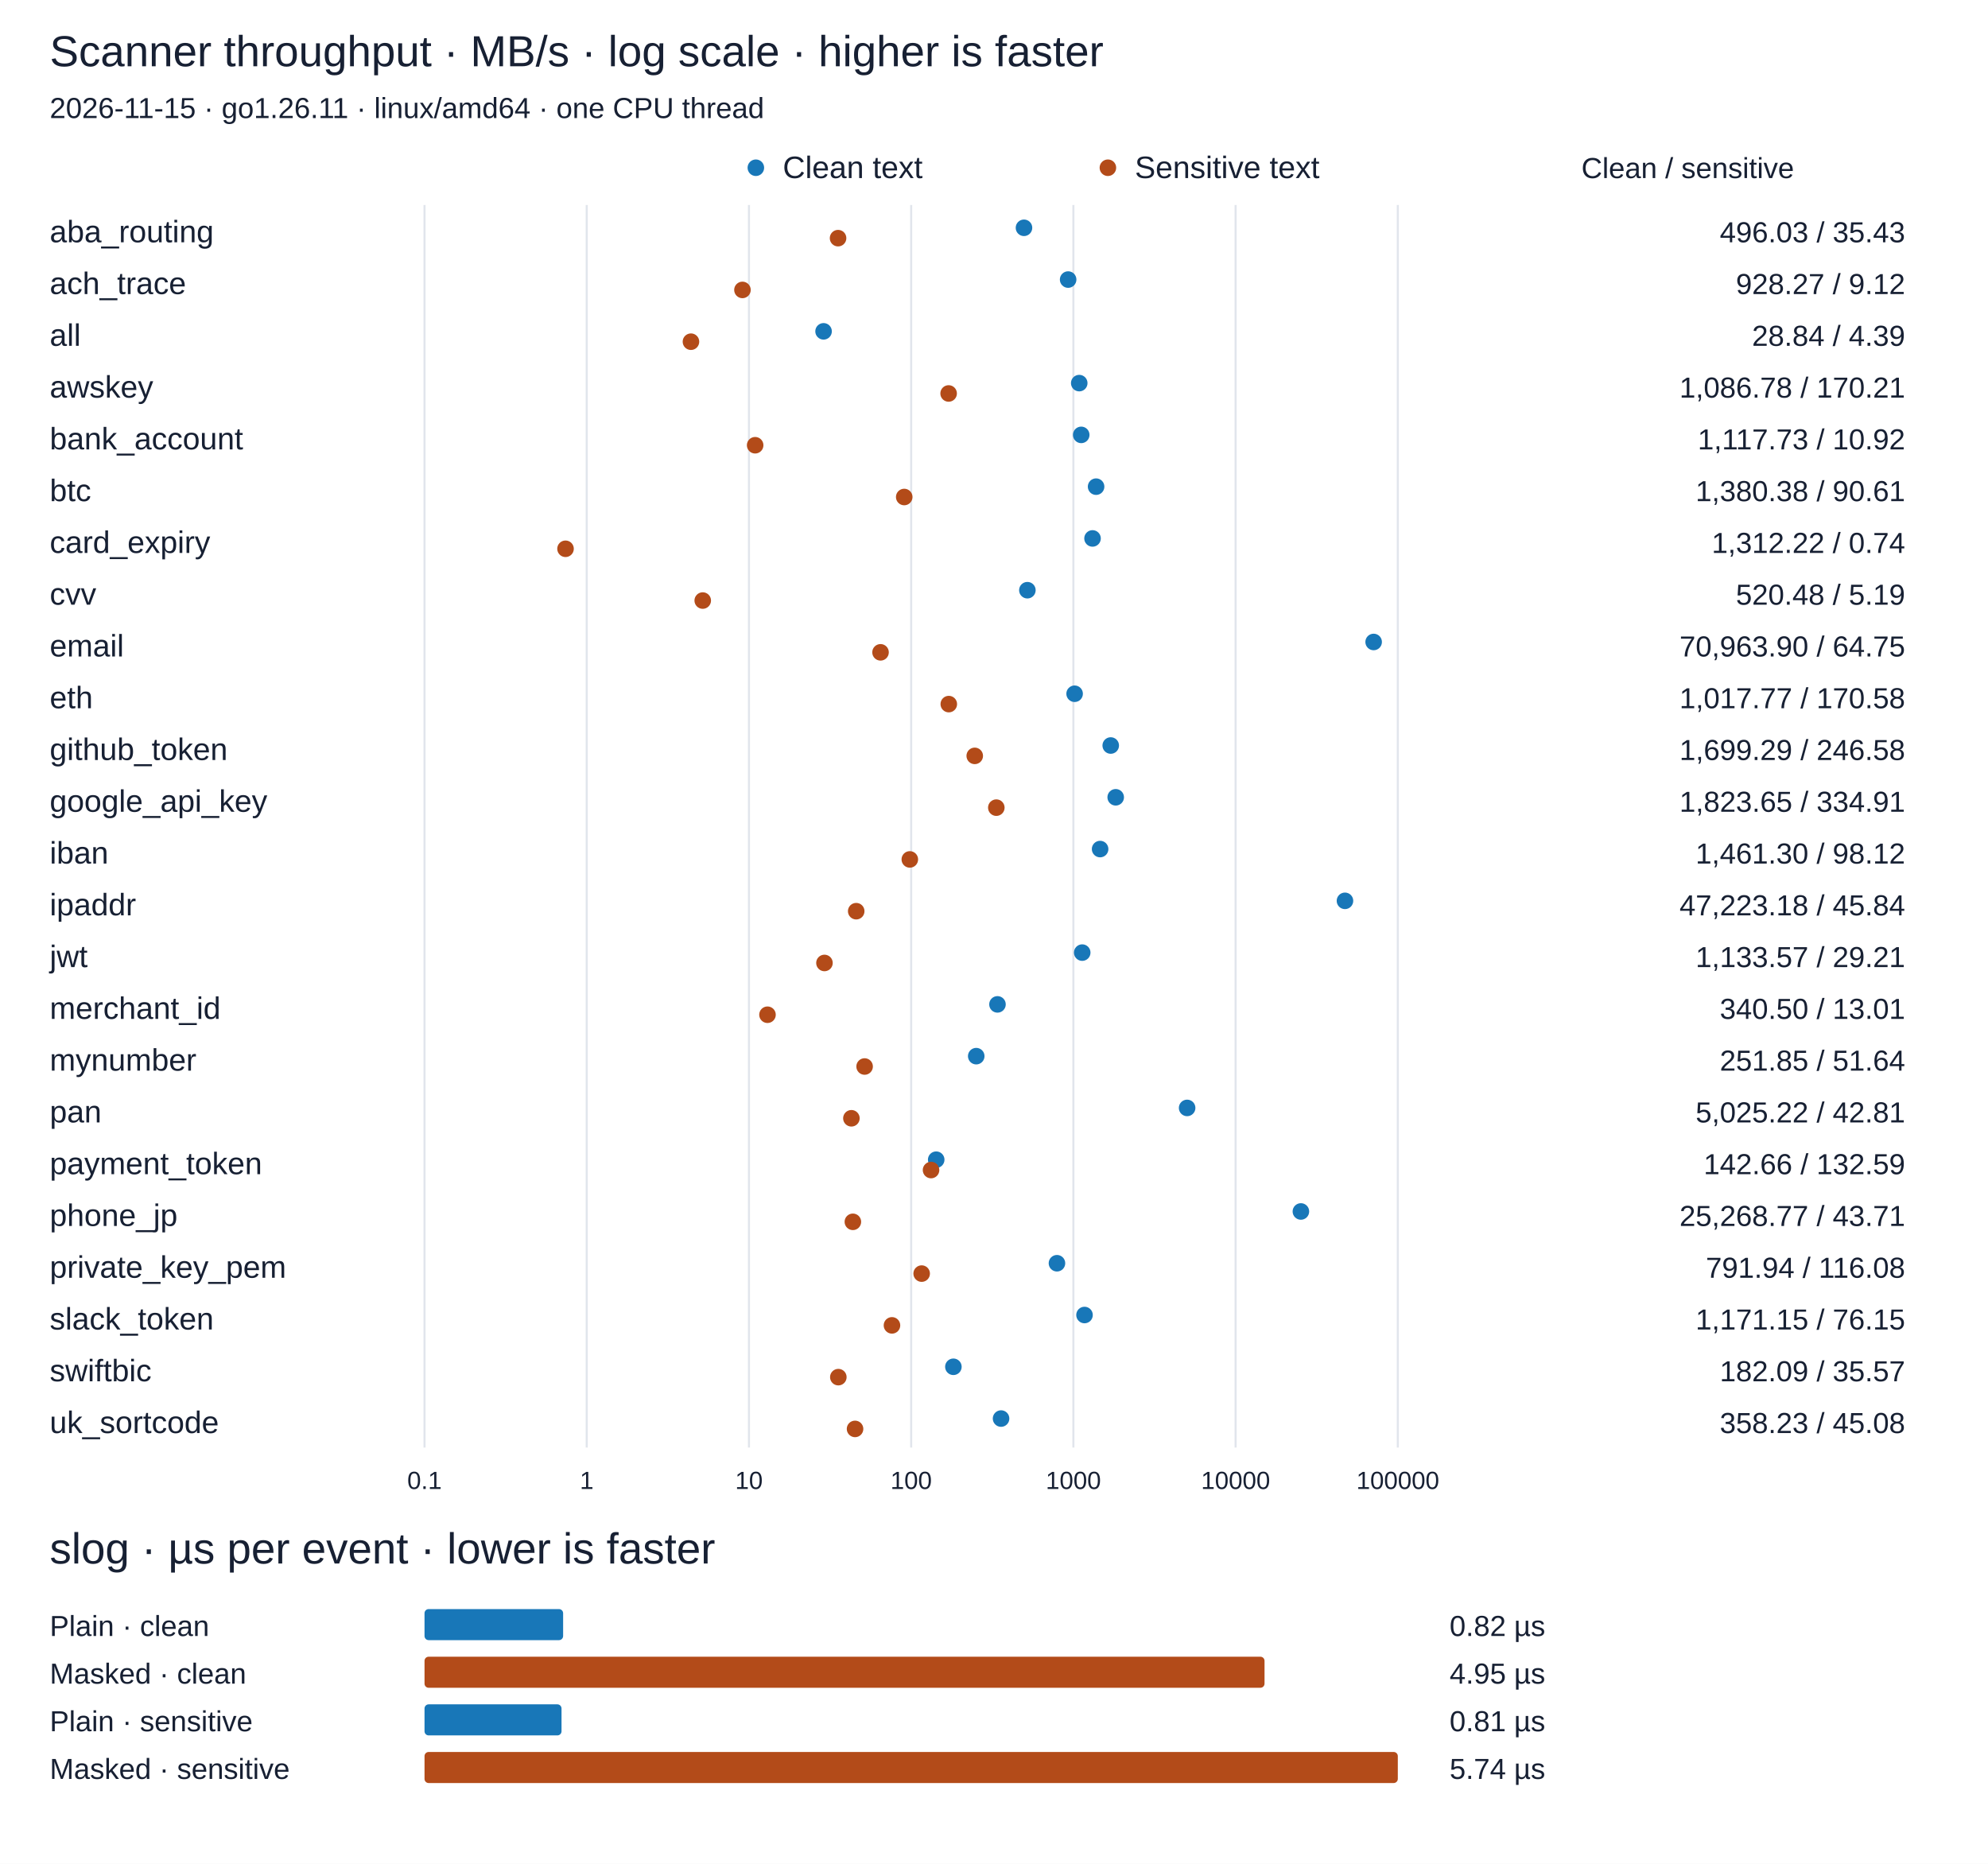
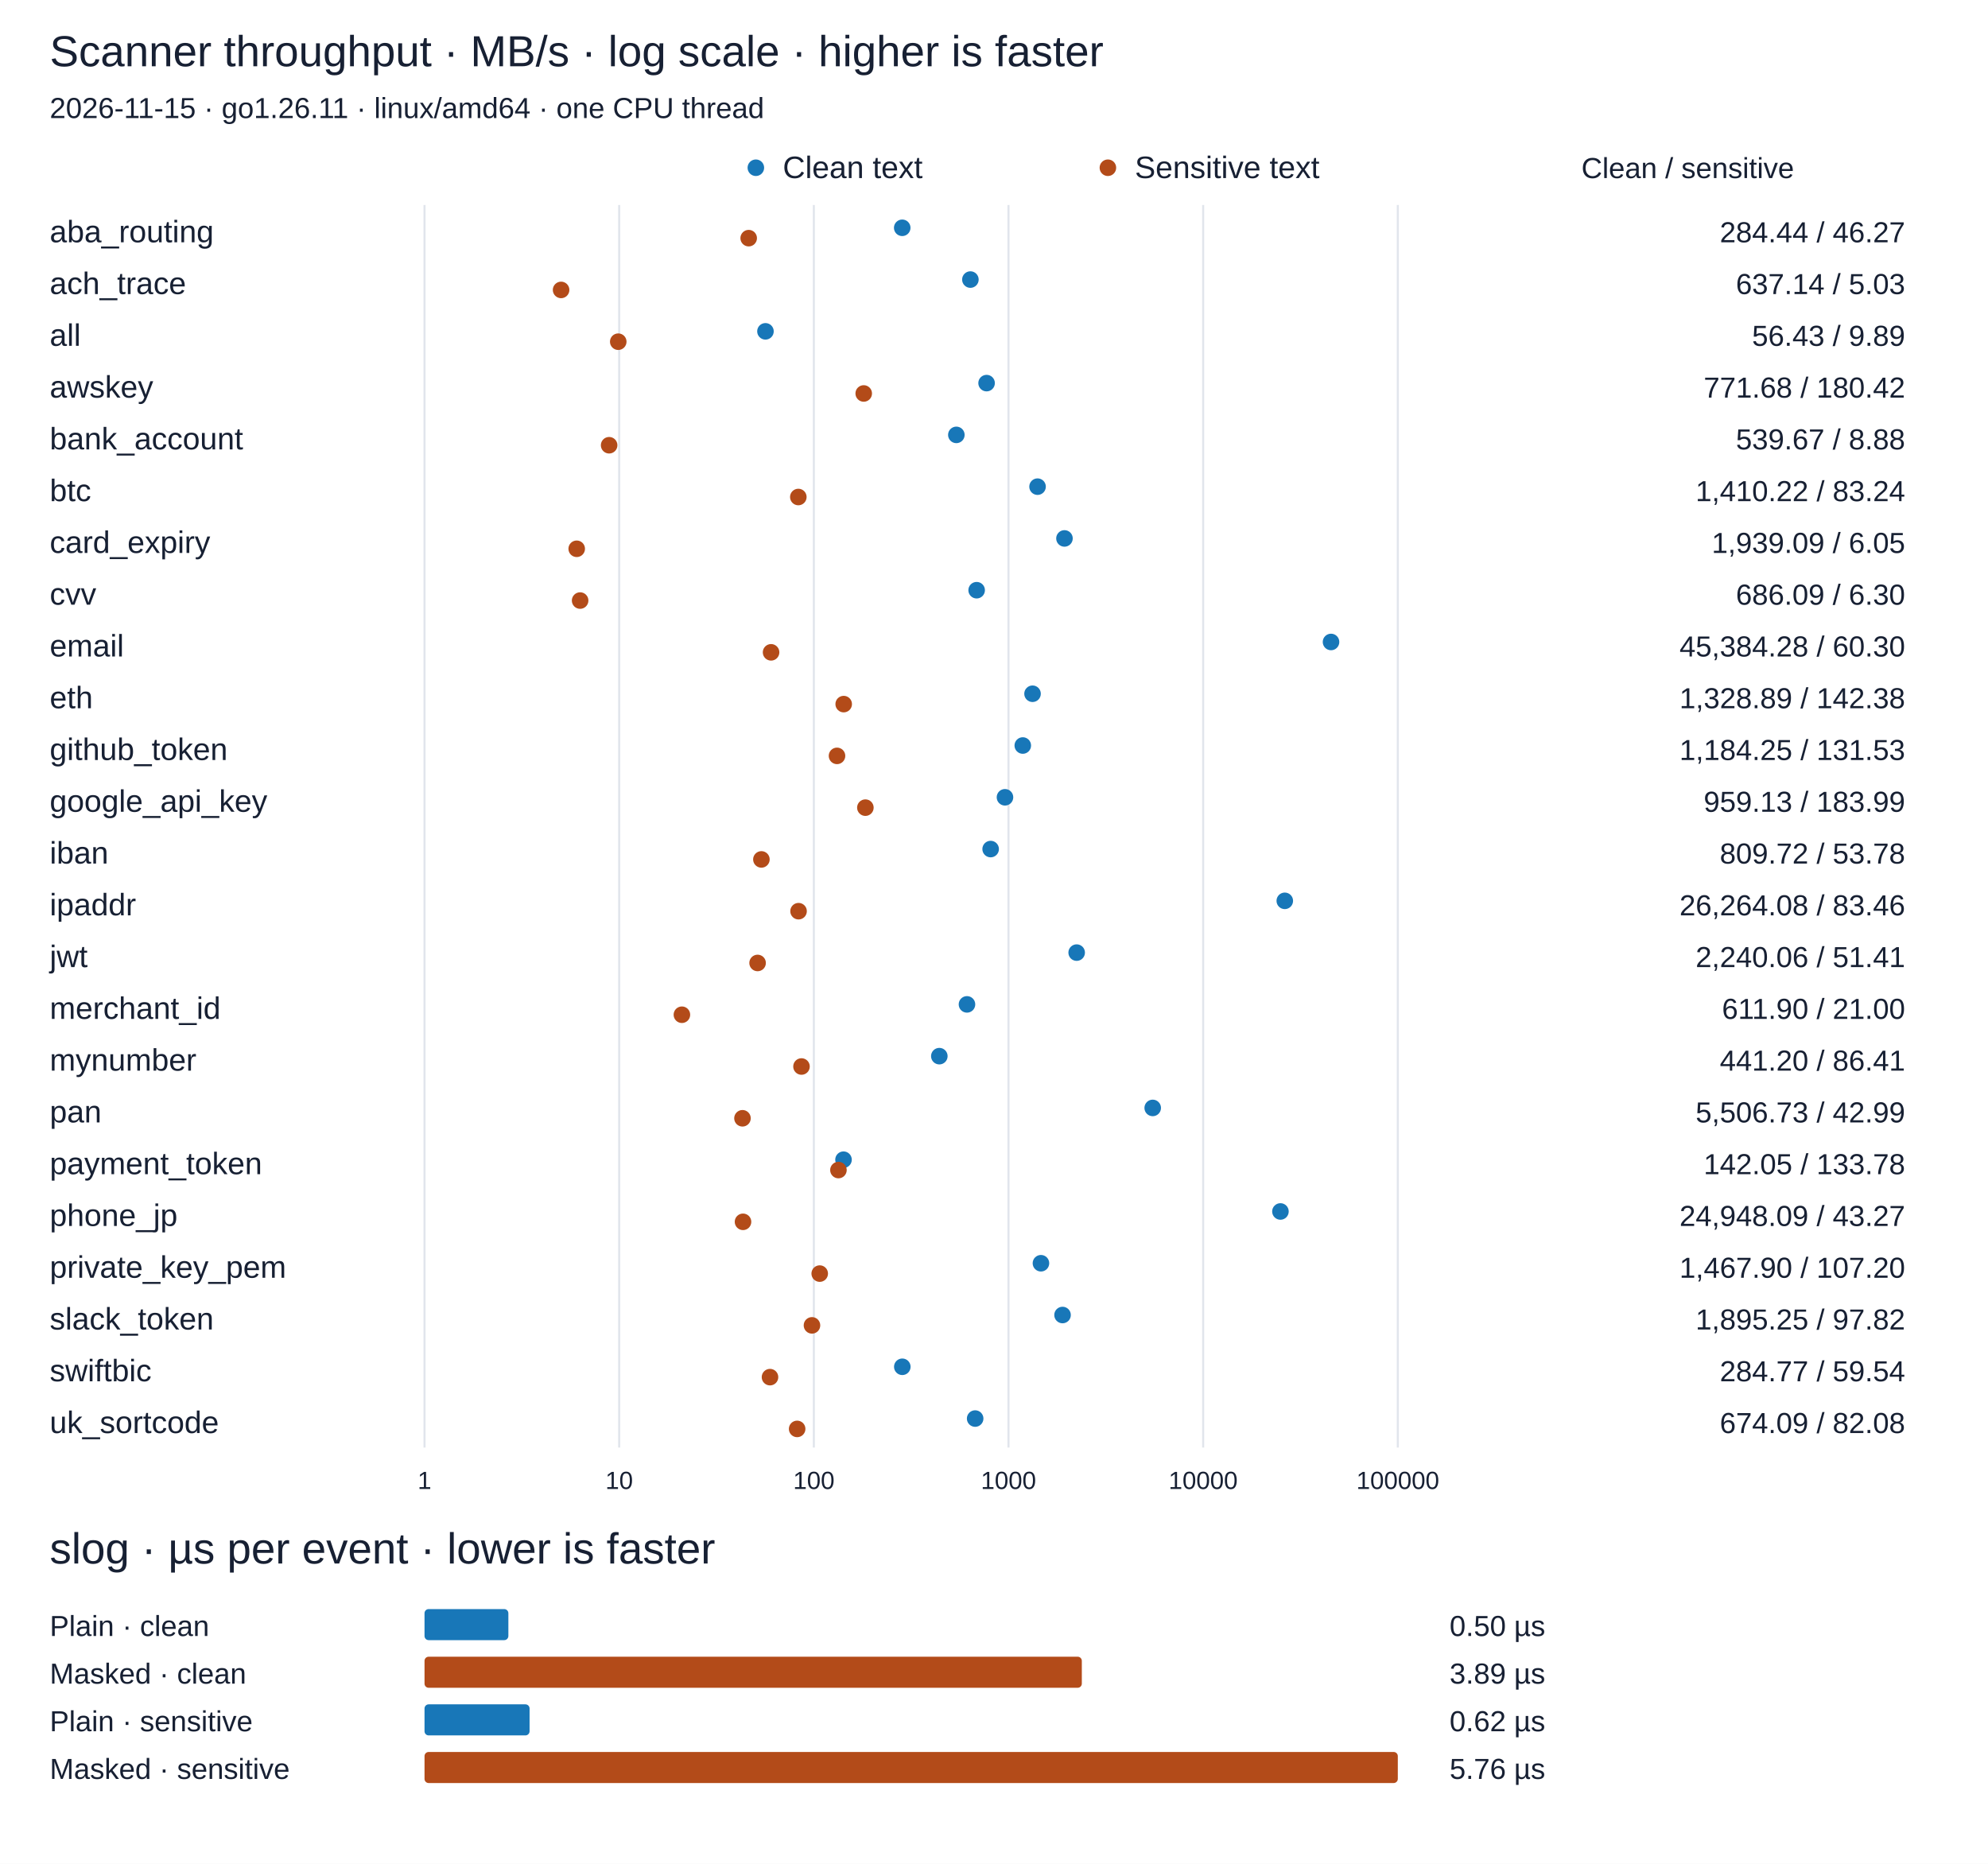
<svg xmlns="http://www.w3.org/2000/svg" width="960" height="900" viewBox="0 0 960 900" role="img">
  <rect width="100%" height="100%" fill="white" />
  <g font-family="Arial, sans-serif" font-size="15" fill="#172033">
    <text x="24" y="32" font-size="21" fill="#172033" text-anchor="start">Scanner throughput · MB/s · log scale · higher is faster</text>
    <text x="24" y="57" font-size="14" fill="#172033" text-anchor="start">2026-11-15 · go1.26.11 · linux/amd64 · one CPU thread</text>
    <circle cx="365.00" cy="81" r="4" fill="#1877b8" />
    <text x="378" y="86" font-size="15" fill="#172033" text-anchor="start">Clean text</text>
    <circle cx="535.00" cy="81" r="4" fill="#b34b19" />
    <text x="548" y="86" font-size="15" fill="#172033" text-anchor="start">Sensitive text</text>
    <text x="815" y="86" font-size="14" fill="#172033" text-anchor="middle">Clean / sensitive</text>
    <path d="M205.0,99 L205.0,699" stroke="#e1e5ec" />
-     <text x="205.0" y="719" font-size="12" fill="#172033" text-anchor="middle">0.1</text>
-     <path d="M283.333,99 L283.333,699" stroke="#e1e5ec" />
-     <text x="283.33" y="719" font-size="12" fill="#172033" text-anchor="middle">1</text>
-     <path d="M361.667,99 L361.667,699" stroke="#e1e5ec" />
-     <text x="361.67" y="719" font-size="12" fill="#172033" text-anchor="middle">10</text>
-     <path d="M440.0,99 L440.0,699" stroke="#e1e5ec" />
-     <text x="440.0" y="719" font-size="12" fill="#172033" text-anchor="middle">100</text>
-     <path d="M518.333,99 L518.333,699" stroke="#e1e5ec" />
-     <text x="518.33" y="719" font-size="12" fill="#172033" text-anchor="middle">1000</text>
-     <path d="M596.667,99 L596.667,699" stroke="#e1e5ec" />
-     <text x="596.67" y="719" font-size="12" fill="#172033" text-anchor="middle">10000</text>
+     <text x="205.0" y="719" font-size="12" fill="#172033" text-anchor="middle">1</text>
+     <path d="M299.0,99 L299.0,699" stroke="#e1e5ec" />
+     <text x="299.0" y="719" font-size="12" fill="#172033" text-anchor="middle">10</text>
+     <path d="M393.0,99 L393.0,699" stroke="#e1e5ec" />
+     <text x="393.0" y="719" font-size="12" fill="#172033" text-anchor="middle">100</text>
+     <path d="M487.0,99 L487.0,699" stroke="#e1e5ec" />
+     <text x="487.0" y="719" font-size="12" fill="#172033" text-anchor="middle">1000</text>
+     <path d="M581.0,99 L581.0,699" stroke="#e1e5ec" />
+     <text x="581.0" y="719" font-size="12" fill="#172033" text-anchor="middle">10000</text>
    <path d="M675.0,99 L675.0,699" stroke="#e1e5ec" />
    <text x="675.0" y="719" font-size="12" fill="#172033" text-anchor="middle">100000</text>
    <text x="24" y="117" font-size="15" fill="#172033" text-anchor="start">aba_routing</text>
-     <circle cx="494.48" cy="110" r="4" fill="#1877b8" />
-     <circle cx="404.70" cy="115" r="4" fill="#b34b19" />
-     <text x="920" y="117" font-size="14" fill="#172033" text-anchor="end">496.03 / 35.43</text>
+     <circle cx="435.68" cy="110" r="4" fill="#1877b8" />
+     <circle cx="361.54" cy="115" r="4" fill="#b34b19" />
+     <text x="920" y="117" font-size="14" fill="#172033" text-anchor="end">284.44 / 46.27</text>
    <text x="24" y="142" font-size="15" fill="#172033" text-anchor="start">ach_trace</text>
-     <circle cx="515.80" cy="135" r="4" fill="#1877b8" />
-     <circle cx="358.53" cy="140" r="4" fill="#b34b19" />
-     <text x="920" y="142" font-size="14" fill="#172033" text-anchor="end">928.27 / 9.12</text>
+     <circle cx="468.60" cy="135" r="4" fill="#1877b8" />
+     <circle cx="270.95" cy="140" r="4" fill="#b34b19" />
+     <text x="920" y="142" font-size="14" fill="#172033" text-anchor="end">637.14 / 5.03</text>
    <text x="24" y="167" font-size="15" fill="#172033" text-anchor="start">all</text>
-     <circle cx="397.70" cy="160" r="4" fill="#1877b8" />
-     <circle cx="333.66" cy="165" r="4" fill="#b34b19" />
-     <text x="920" y="167" font-size="14" fill="#172033" text-anchor="end">28.84 / 4.39</text>
+     <circle cx="369.64" cy="160" r="4" fill="#1877b8" />
+     <circle cx="298.55" cy="165" r="4" fill="#b34b19" />
+     <text x="920" y="167" font-size="14" fill="#172033" text-anchor="end">56.43 / 9.89</text>
    <text x="24" y="192" font-size="15" fill="#172033" text-anchor="start">awskey</text>
-     <circle cx="521.16" cy="185" r="4" fill="#1877b8" />
-     <circle cx="458.09" cy="190" r="4" fill="#b34b19" />
-     <text x="920" y="192" font-size="14" fill="#172033" text-anchor="end">1,086.78 / 170.21</text>
+     <circle cx="476.42" cy="185" r="4" fill="#1877b8" />
+     <circle cx="417.09" cy="190" r="4" fill="#b34b19" />
+     <text x="920" y="192" font-size="14" fill="#172033" text-anchor="end">771.68 / 180.42</text>
    <text x="24" y="217" font-size="15" fill="#172033" text-anchor="start">bank_account</text>
-     <circle cx="522.12" cy="210" r="4" fill="#1877b8" />
-     <circle cx="364.66" cy="215" r="4" fill="#b34b19" />
-     <text x="920" y="217" font-size="14" fill="#172033" text-anchor="end">1,117.73 / 10.92</text>
+     <circle cx="461.82" cy="210" r="4" fill="#1877b8" />
+     <circle cx="294.15" cy="215" r="4" fill="#b34b19" />
+     <text x="920" y="217" font-size="14" fill="#172033" text-anchor="end">539.67 / 8.88</text>
    <text x="24" y="242" font-size="15" fill="#172033" text-anchor="start">btc</text>
-     <circle cx="529.30" cy="235" r="4" fill="#1877b8" />
-     <circle cx="436.65" cy="240" r="4" fill="#b34b19" />
-     <text x="920" y="242" font-size="14" fill="#172033" text-anchor="end">1,380.38 / 90.61</text>
+     <circle cx="501.03" cy="235" r="4" fill="#1877b8" />
+     <circle cx="385.51" cy="240" r="4" fill="#b34b19" />
+     <text x="920" y="242" font-size="14" fill="#172033" text-anchor="end">1,410.22 / 83.24</text>
    <text x="24" y="267" font-size="15" fill="#172033" text-anchor="start">card_expiry</text>
-     <circle cx="527.58" cy="260" r="4" fill="#1877b8" />
-     <circle cx="273.09" cy="265" r="4" fill="#b34b19" />
-     <text x="920" y="267" font-size="14" fill="#172033" text-anchor="end">1,312.22 / 0.74</text>
+     <circle cx="514.03" cy="260" r="4" fill="#1877b8" />
+     <circle cx="278.49" cy="265" r="4" fill="#b34b19" />
+     <text x="920" y="267" font-size="14" fill="#172033" text-anchor="end">1,939.09 / 6.05</text>
    <text x="24" y="292" font-size="15" fill="#172033" text-anchor="start">cvv</text>
-     <circle cx="496.12" cy="285" r="4" fill="#1877b8" />
-     <circle cx="339.35" cy="290" r="4" fill="#b34b19" />
-     <text x="920" y="292" font-size="14" fill="#172033" text-anchor="end">520.48 / 5.19</text>
+     <circle cx="471.62" cy="285" r="4" fill="#1877b8" />
+     <circle cx="280.14" cy="290" r="4" fill="#b34b19" />
+     <text x="920" y="292" font-size="14" fill="#172033" text-anchor="end">686.09 / 6.30</text>
    <text x="24" y="317" font-size="15" fill="#172033" text-anchor="start">email</text>
-     <circle cx="663.33" cy="310" r="4" fill="#1877b8" />
-     <circle cx="425.21" cy="315" r="4" fill="#b34b19" />
-     <text x="920" y="317" font-size="14" fill="#172033" text-anchor="end">70,963.90 / 64.75</text>
+     <circle cx="642.75" cy="310" r="4" fill="#1877b8" />
+     <circle cx="372.35" cy="315" r="4" fill="#b34b19" />
+     <text x="920" y="317" font-size="14" fill="#172033" text-anchor="end">45,384.28 / 60.30</text>
    <text x="24" y="342" font-size="15" fill="#172033" text-anchor="start">eth</text>
-     <circle cx="518.93" cy="335" r="4" fill="#1877b8" />
-     <circle cx="458.17" cy="340" r="4" fill="#b34b19" />
-     <text x="920" y="342" font-size="14" fill="#172033" text-anchor="end">1,017.77 / 170.58</text>
+     <circle cx="498.61" cy="335" r="4" fill="#1877b8" />
+     <circle cx="407.42" cy="340" r="4" fill="#b34b19" />
+     <text x="920" y="342" font-size="14" fill="#172033" text-anchor="end">1,328.89 / 142.38</text>
    <text x="24" y="367" font-size="15" fill="#172033" text-anchor="start">github_token</text>
-     <circle cx="536.37" cy="360" r="4" fill="#1877b8" />
-     <circle cx="470.70" cy="365" r="4" fill="#b34b19" />
-     <text x="920" y="367" font-size="14" fill="#172033" text-anchor="end">1,699.29 / 246.58</text>
+     <circle cx="493.90" cy="360" r="4" fill="#1877b8" />
+     <circle cx="404.19" cy="365" r="4" fill="#b34b19" />
+     <text x="920" y="367" font-size="14" fill="#172033" text-anchor="end">1,184.25 / 131.53</text>
    <text x="24" y="392" font-size="15" fill="#172033" text-anchor="start">google_api_key</text>
-     <circle cx="538.77" cy="385" r="4" fill="#1877b8" />
-     <circle cx="481.12" cy="390" r="4" fill="#b34b19" />
-     <text x="920" y="392" font-size="14" fill="#172033" text-anchor="end">1,823.65 / 334.91</text>
+     <circle cx="485.30" cy="385" r="4" fill="#1877b8" />
+     <circle cx="417.89" cy="390" r="4" fill="#b34b19" />
+     <text x="920" y="392" font-size="14" fill="#172033" text-anchor="end">959.13 / 183.99</text>
    <text x="24" y="417" font-size="15" fill="#172033" text-anchor="start">iban</text>
-     <circle cx="531.24" cy="410" r="4" fill="#1877b8" />
-     <circle cx="439.35" cy="415" r="4" fill="#b34b19" />
-     <text x="920" y="417" font-size="14" fill="#172033" text-anchor="end">1,461.30 / 98.12</text>
+     <circle cx="478.38" cy="410" r="4" fill="#1877b8" />
+     <circle cx="367.68" cy="415" r="4" fill="#b34b19" />
+     <text x="920" y="417" font-size="14" fill="#172033" text-anchor="end">809.72 / 53.78</text>
    <text x="24" y="442" font-size="15" fill="#172033" text-anchor="start">ipaddr</text>
-     <circle cx="649.48" cy="435" r="4" fill="#1877b8" />
-     <circle cx="413.46" cy="440" r="4" fill="#b34b19" />
-     <text x="920" y="442" font-size="14" fill="#172033" text-anchor="end">47,223.18 / 45.84</text>
+     <circle cx="620.42" cy="435" r="4" fill="#1877b8" />
+     <circle cx="385.62" cy="440" r="4" fill="#b34b19" />
+     <text x="920" y="442" font-size="14" fill="#172033" text-anchor="end">26,264.08 / 83.46</text>
    <text x="24" y="467" font-size="15" fill="#172033" text-anchor="start">jwt</text>
-     <circle cx="522.60" cy="460" r="4" fill="#1877b8" />
-     <circle cx="398.13" cy="465" r="4" fill="#b34b19" />
-     <text x="920" y="467" font-size="14" fill="#172033" text-anchor="end">1,133.57 / 29.21</text>
+     <circle cx="519.92" cy="460" r="4" fill="#1877b8" />
+     <circle cx="365.84" cy="465" r="4" fill="#b34b19" />
+     <text x="920" y="467" font-size="14" fill="#172033" text-anchor="end">2,240.06 / 51.41</text>
    <text x="24" y="492" font-size="15" fill="#172033" text-anchor="start">merchant_id</text>
-     <circle cx="481.68" cy="485" r="4" fill="#1877b8" />
-     <circle cx="370.62" cy="490" r="4" fill="#b34b19" />
-     <text x="920" y="492" font-size="14" fill="#172033" text-anchor="end">340.50 / 13.01</text>
+     <circle cx="466.95" cy="485" r="4" fill="#1877b8" />
+     <circle cx="329.29" cy="490" r="4" fill="#b34b19" />
+     <text x="920" y="492" font-size="14" fill="#172033" text-anchor="end">611.90 / 21.00</text>
    <text x="24" y="517" font-size="15" fill="#172033" text-anchor="start">mynumber</text>
-     <circle cx="471.42" cy="510" r="4" fill="#1877b8" />
-     <circle cx="417.52" cy="515" r="4" fill="#b34b19" />
-     <text x="920" y="517" font-size="14" fill="#172033" text-anchor="end">251.85 / 51.64</text>
+     <circle cx="453.60" cy="510" r="4" fill="#1877b8" />
+     <circle cx="387.04" cy="515" r="4" fill="#b34b19" />
+     <text x="920" y="517" font-size="14" fill="#172033" text-anchor="end">441.20 / 86.41</text>
    <text x="24" y="542" font-size="15" fill="#172033" text-anchor="start">pan</text>
-     <circle cx="573.26" cy="535" r="4" fill="#1877b8" />
-     <circle cx="411.14" cy="540" r="4" fill="#b34b19" />
-     <text x="920" y="542" font-size="14" fill="#172033" text-anchor="end">5,025.22 / 42.81</text>
+     <circle cx="556.64" cy="535" r="4" fill="#1877b8" />
+     <circle cx="358.54" cy="540" r="4" fill="#b34b19" />
+     <text x="920" y="542" font-size="14" fill="#172033" text-anchor="end">5,506.73 / 42.99</text>
    <text x="24" y="567" font-size="15" fill="#172033" text-anchor="start">payment_token</text>
-     <circle cx="452.09" cy="560" r="4" fill="#1877b8" />
-     <circle cx="449.60" cy="565" r="4" fill="#b34b19" />
-     <text x="920" y="567" font-size="14" fill="#172033" text-anchor="end">142.66 / 132.59</text>
+     <circle cx="407.33" cy="560" r="4" fill="#1877b8" />
+     <circle cx="404.88" cy="565" r="4" fill="#b34b19" />
+     <text x="920" y="567" font-size="14" fill="#172033" text-anchor="end">142.05 / 133.78</text>
    <text x="24" y="592" font-size="15" fill="#172033" text-anchor="start">phone_jp</text>
-     <circle cx="628.20" cy="585" r="4" fill="#1877b8" />
-     <circle cx="411.85" cy="590" r="4" fill="#b34b19" />
-     <text x="920" y="592" font-size="14" fill="#172033" text-anchor="end">25,268.77 / 43.71</text>
+     <circle cx="618.32" cy="585" r="4" fill="#1877b8" />
+     <circle cx="358.80" cy="590" r="4" fill="#b34b19" />
+     <text x="920" y="592" font-size="14" fill="#172033" text-anchor="end">24,948.09 / 43.27</text>
    <text x="24" y="617" font-size="15" fill="#172033" text-anchor="start">private_key_pem</text>
-     <circle cx="510.40" cy="610" r="4" fill="#1877b8" />
-     <circle cx="445.07" cy="615" r="4" fill="#b34b19" />
-     <text x="920" y="617" font-size="14" fill="#172033" text-anchor="end">791.94 / 116.08</text>
+     <circle cx="502.67" cy="610" r="4" fill="#1877b8" />
+     <circle cx="395.84" cy="615" r="4" fill="#b34b19" />
+     <text x="920" y="617" font-size="14" fill="#172033" text-anchor="end">1,467.90 / 107.20</text>
    <text x="24" y="642" font-size="15" fill="#172033" text-anchor="start">slack_token</text>
-     <circle cx="523.71" cy="635" r="4" fill="#1877b8" />
-     <circle cx="430.73" cy="640" r="4" fill="#b34b19" />
-     <text x="920" y="642" font-size="14" fill="#172033" text-anchor="end">1,171.15 / 76.15</text>
+     <circle cx="513.10" cy="635" r="4" fill="#1877b8" />
+     <circle cx="392.10" cy="640" r="4" fill="#b34b19" />
+     <text x="920" y="642" font-size="14" fill="#172033" text-anchor="end">1,895.25 / 97.82</text>
    <text x="24" y="667" font-size="15" fill="#172033" text-anchor="start">swiftbic</text>
-     <circle cx="460.39" cy="660" r="4" fill="#1877b8" />
-     <circle cx="404.83" cy="665" r="4" fill="#b34b19" />
-     <text x="920" y="667" font-size="14" fill="#172033" text-anchor="end">182.09 / 35.57</text>
+     <circle cx="435.72" cy="660" r="4" fill="#1877b8" />
+     <circle cx="371.83" cy="665" r="4" fill="#b34b19" />
+     <text x="920" y="667" font-size="14" fill="#172033" text-anchor="end">284.77 / 59.54</text>
    <text x="24" y="692" font-size="15" fill="#172033" text-anchor="start">uk_sortcode</text>
-     <circle cx="483.41" cy="685" r="4" fill="#1877b8" />
-     <circle cx="412.90" cy="690" r="4" fill="#b34b19" />
-     <text x="920" y="692" font-size="14" fill="#172033" text-anchor="end">358.23 / 45.08</text>
+     <circle cx="470.90" cy="685" r="4" fill="#1877b8" />
+     <circle cx="384.94" cy="690" r="4" fill="#b34b19" />
+     <text x="920" y="692" font-size="14" fill="#172033" text-anchor="end">674.09 / 82.08</text>
    <text x="24" y="755" font-size="21" fill="#172033" text-anchor="start">slog · µs per event · lower is faster</text>
    <text x="24" y="790" font-size="14" fill="#172033" text-anchor="start">Plain · clean</text>
-     <rect x="205" y="777" width="66.93" height="15" rx="2" fill="#1877b8" />
-     <text x="700" y="790" font-size="14" fill="#172033" text-anchor="start">0.82 µs</text>
+     <rect x="205" y="777" width="40.49" height="15" rx="2" fill="#1877b8" />
+     <text x="700" y="790" font-size="14" fill="#172033" text-anchor="start">0.50 µs</text>
    <text x="24" y="813" font-size="14" fill="#172033" text-anchor="start">Masked · clean</text>
-     <rect x="205" y="800" width="405.64" height="15" rx="2" fill="#b34b19" />
-     <text x="700" y="813" font-size="14" fill="#172033" text-anchor="start">4.95 µs</text>
+     <rect x="205" y="800" width="317.41" height="15" rx="2" fill="#b34b19" />
+     <text x="700" y="813" font-size="14" fill="#172033" text-anchor="start">3.89 µs</text>
    <text x="24" y="836" font-size="14" fill="#172033" text-anchor="start">Plain · sensitive</text>
-     <rect x="205" y="823" width="66.16" height="15" rx="2" fill="#1877b8" />
-     <text x="700" y="836" font-size="14" fill="#172033" text-anchor="start">0.81 µs</text>
+     <rect x="205" y="823" width="50.73" height="15" rx="2" fill="#1877b8" />
+     <text x="700" y="836" font-size="14" fill="#172033" text-anchor="start">0.62 µs</text>
    <text x="24" y="859" font-size="14" fill="#172033" text-anchor="start">Masked · sensitive</text>
    <rect x="205" y="846" width="470.00" height="15" rx="2" fill="#b34b19" />
-     <text x="700" y="859" font-size="14" fill="#172033" text-anchor="start">5.74 µs</text>
+     <text x="700" y="859" font-size="14" fill="#172033" text-anchor="start">5.76 µs</text>
  </g>
</svg>
